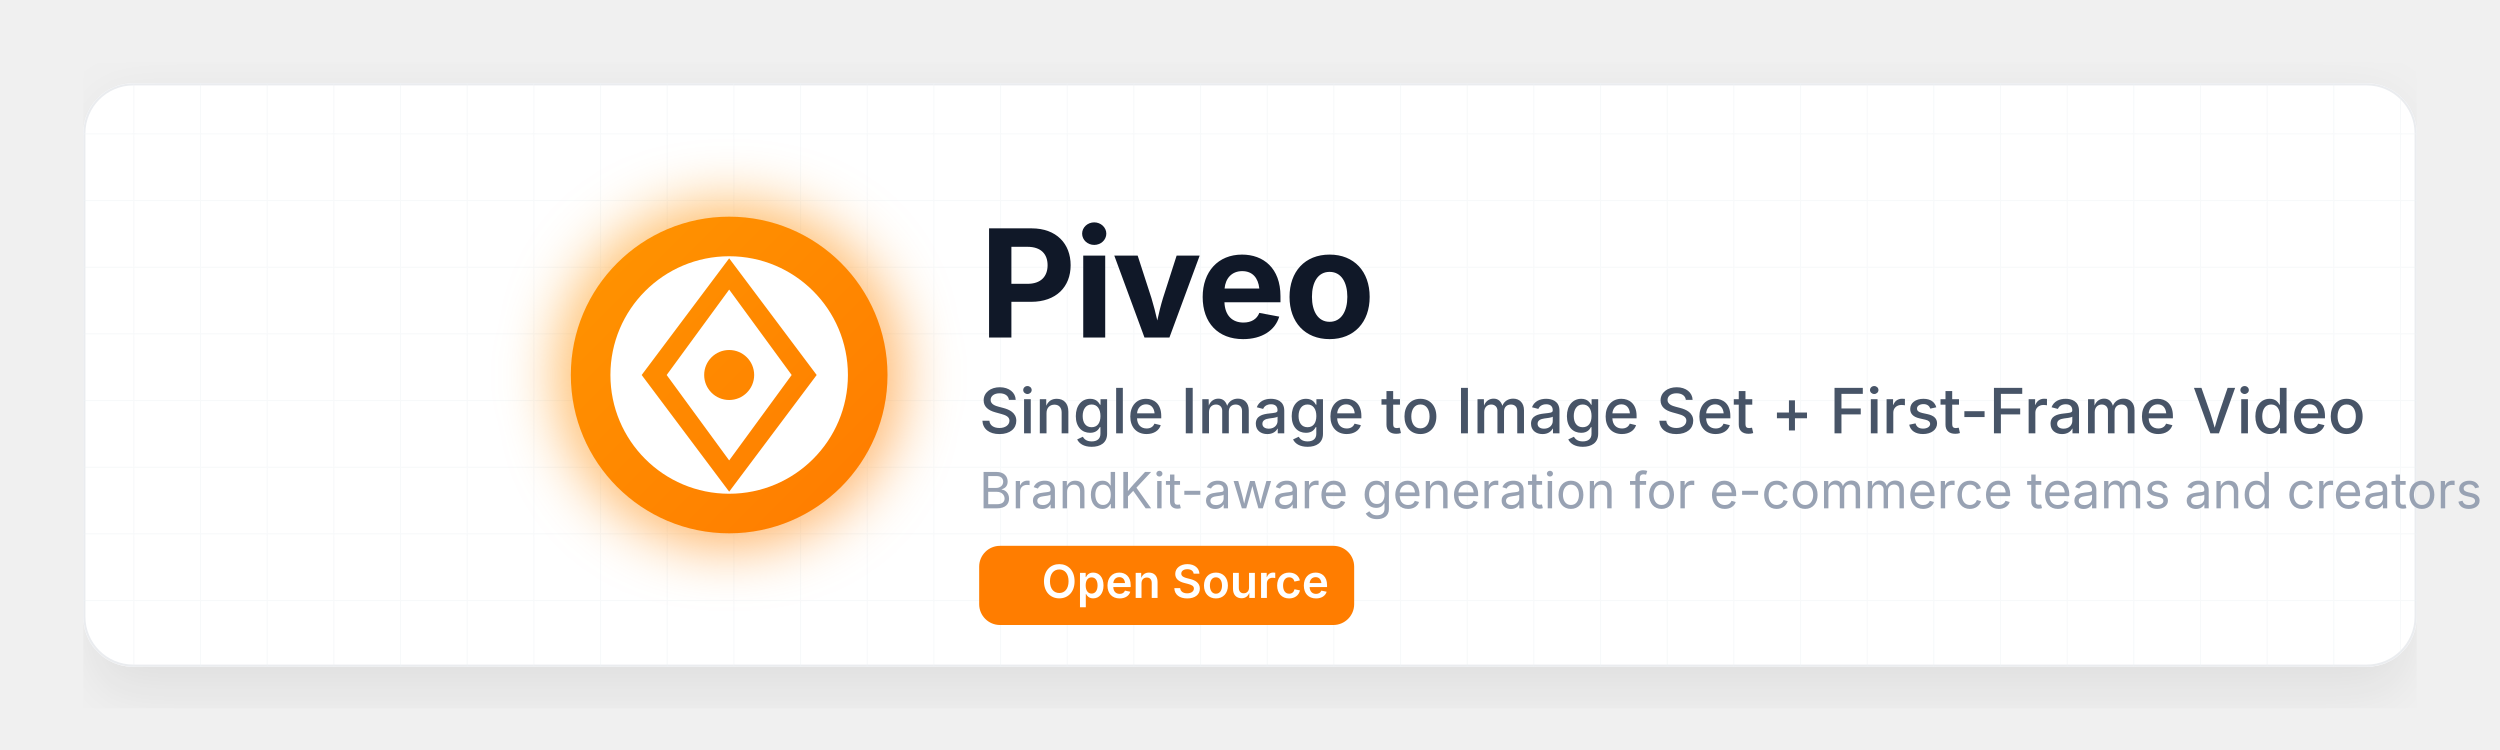
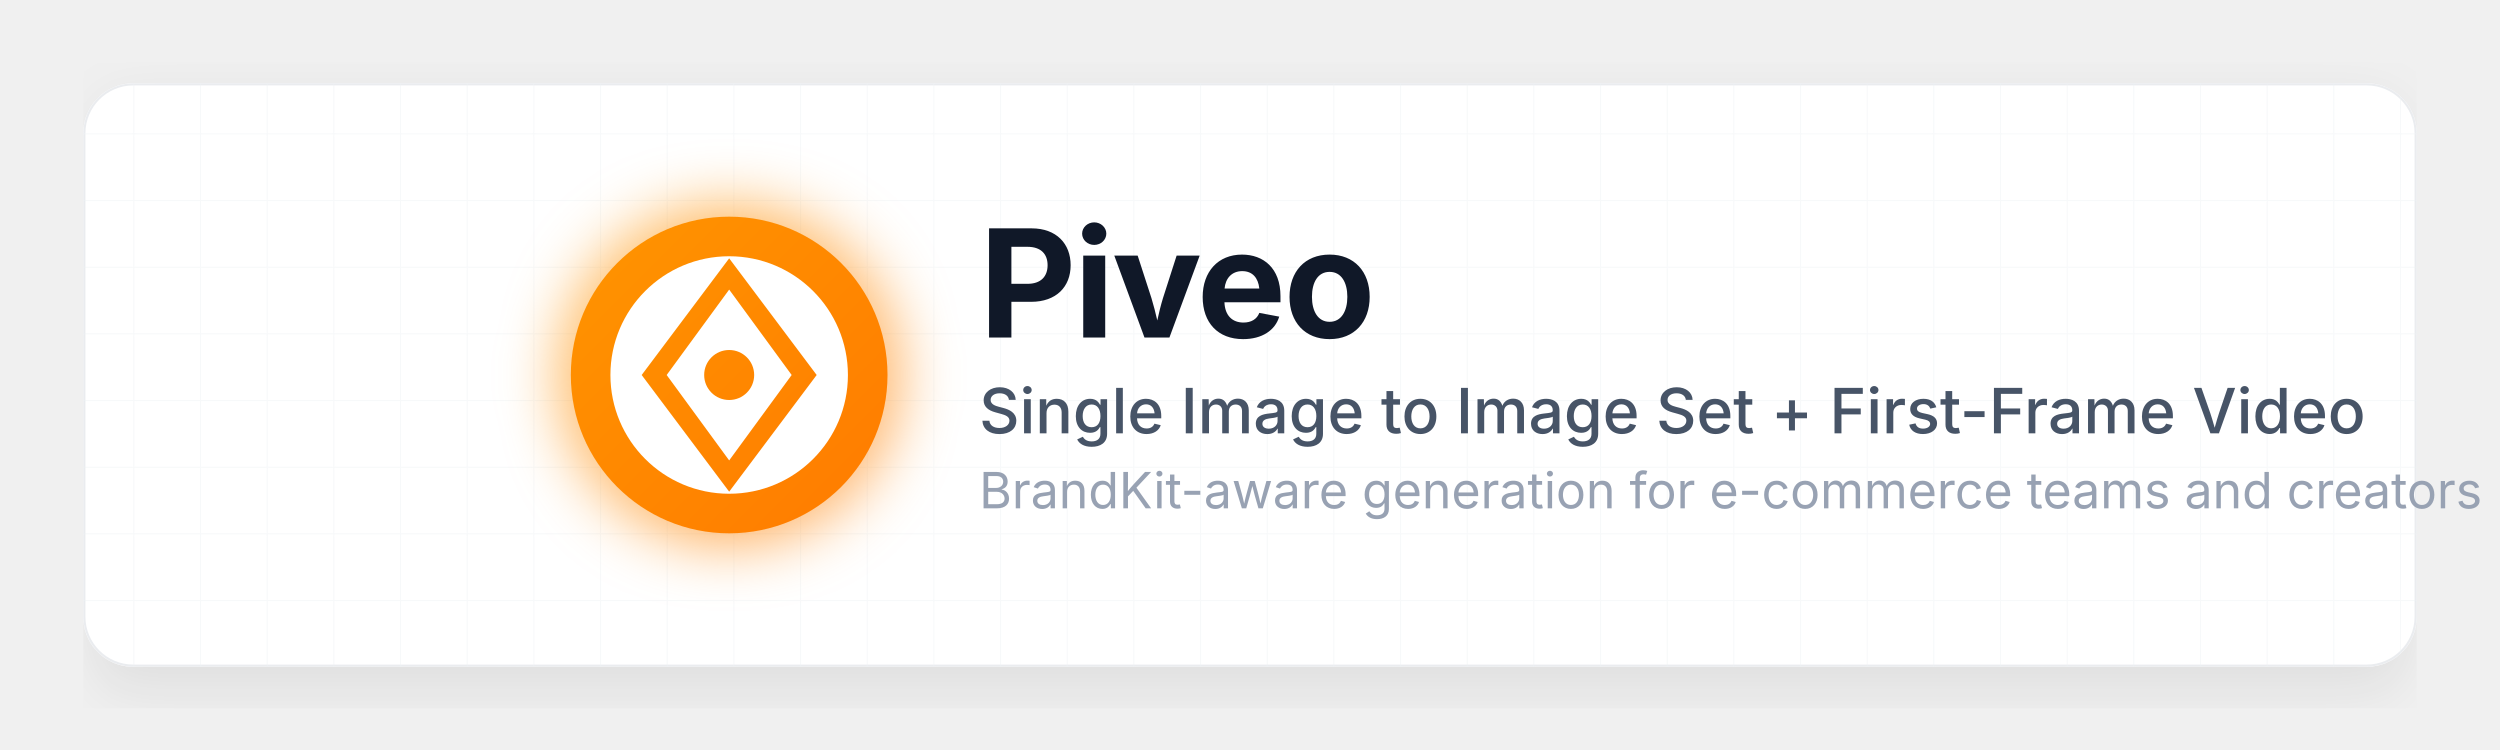
<svg xmlns="http://www.w3.org/2000/svg" width="1200" height="360" viewBox="0 0 1200 360" fill="none" role="img" aria-labelledby="title desc">
  <defs>
    <linearGradient id="accent" x1="278" y1="98" x2="418" y2="238" gradientUnits="userSpaceOnUse">
      <stop stop-color="#FF9500" />
      <stop offset="1" stop-color="#FF7D00" />
    </linearGradient>
    <pattern id="grid" width="32" height="32" patternUnits="userSpaceOnUse">
      <path d="M 32 0 L 0 0 0 32" stroke="#EEF1F4" stroke-width="1" />
    </pattern>
    <filter id="shadow" x="40" y="20" width="1120" height="320" filterUnits="userSpaceOnUse" color-interpolation-filters="sRGB">
      <feDropShadow dx="0" dy="10" stdDeviation="14" flood-color="#101828" flood-opacity="0.08" />
    </filter>
    <filter id="iconGlow" x="220" y="40" width="260" height="260" filterUnits="userSpaceOnUse" color-interpolation-filters="sRGB">
      <feGaussianBlur stdDeviation="16" result="blur" />
      <feMerge>
        <feMergeNode in="blur" />
        <feMergeNode in="SourceGraphic" />
      </feMerge>
    </filter>
  </defs>
  <g filter="url(#shadow)">
    <rect x="40" y="40" width="1120" height="280" rx="24" fill="#FFFFFF" />
    <rect x="40.5" y="40.5" width="1119" height="279" rx="23.5" stroke="#EAECEF" />
  </g>
  <rect x="40" y="40" width="1120" height="280" rx="24" fill="url(#grid)" opacity="0.45" />
  <g filter="url(#iconGlow)">
    <circle cx="350" cy="180" r="76" fill="url(#accent)" />
    <circle cx="350" cy="180" r="57" fill="#FFFFFF" />
    <path d="M350 124 L392 180 L350 236 L308 180 Z" fill="url(#accent)" />
    <path d="M350 139 L380 180 L350 221 L320 180 Z" fill="#FFFFFF" />
    <circle cx="350" cy="180" r="12" fill="url(#accent)" />
  </g>
  <text x="470" y="162" fill="#101828" font-family="Inter, Segoe UI, Arial, sans-serif" font-size="72" font-weight="700" letter-spacing="-1.2">Piveo</text>
  <text x="470" y="208" fill="#475467" font-family="Inter, Segoe UI, Arial, sans-serif" font-size="30" font-weight="500">Single Image to Image Set + First-Frame Video</text>
  <text x="470" y="244" fill="#98A2B3" font-family="Inter, Segoe UI, Arial, sans-serif" font-size="24" font-weight="400">BrandKit-aware generation for e-commerce teams and creators</text>
-   <rect x="470" y="262" width="180" height="38" rx="10" fill="#FF7D00" />
-   <text x="500" y="287" fill="#FFFFFF" font-family="Inter, Segoe UI, Arial, sans-serif" font-size="22" font-weight="600">Open Source</text>
</svg>
